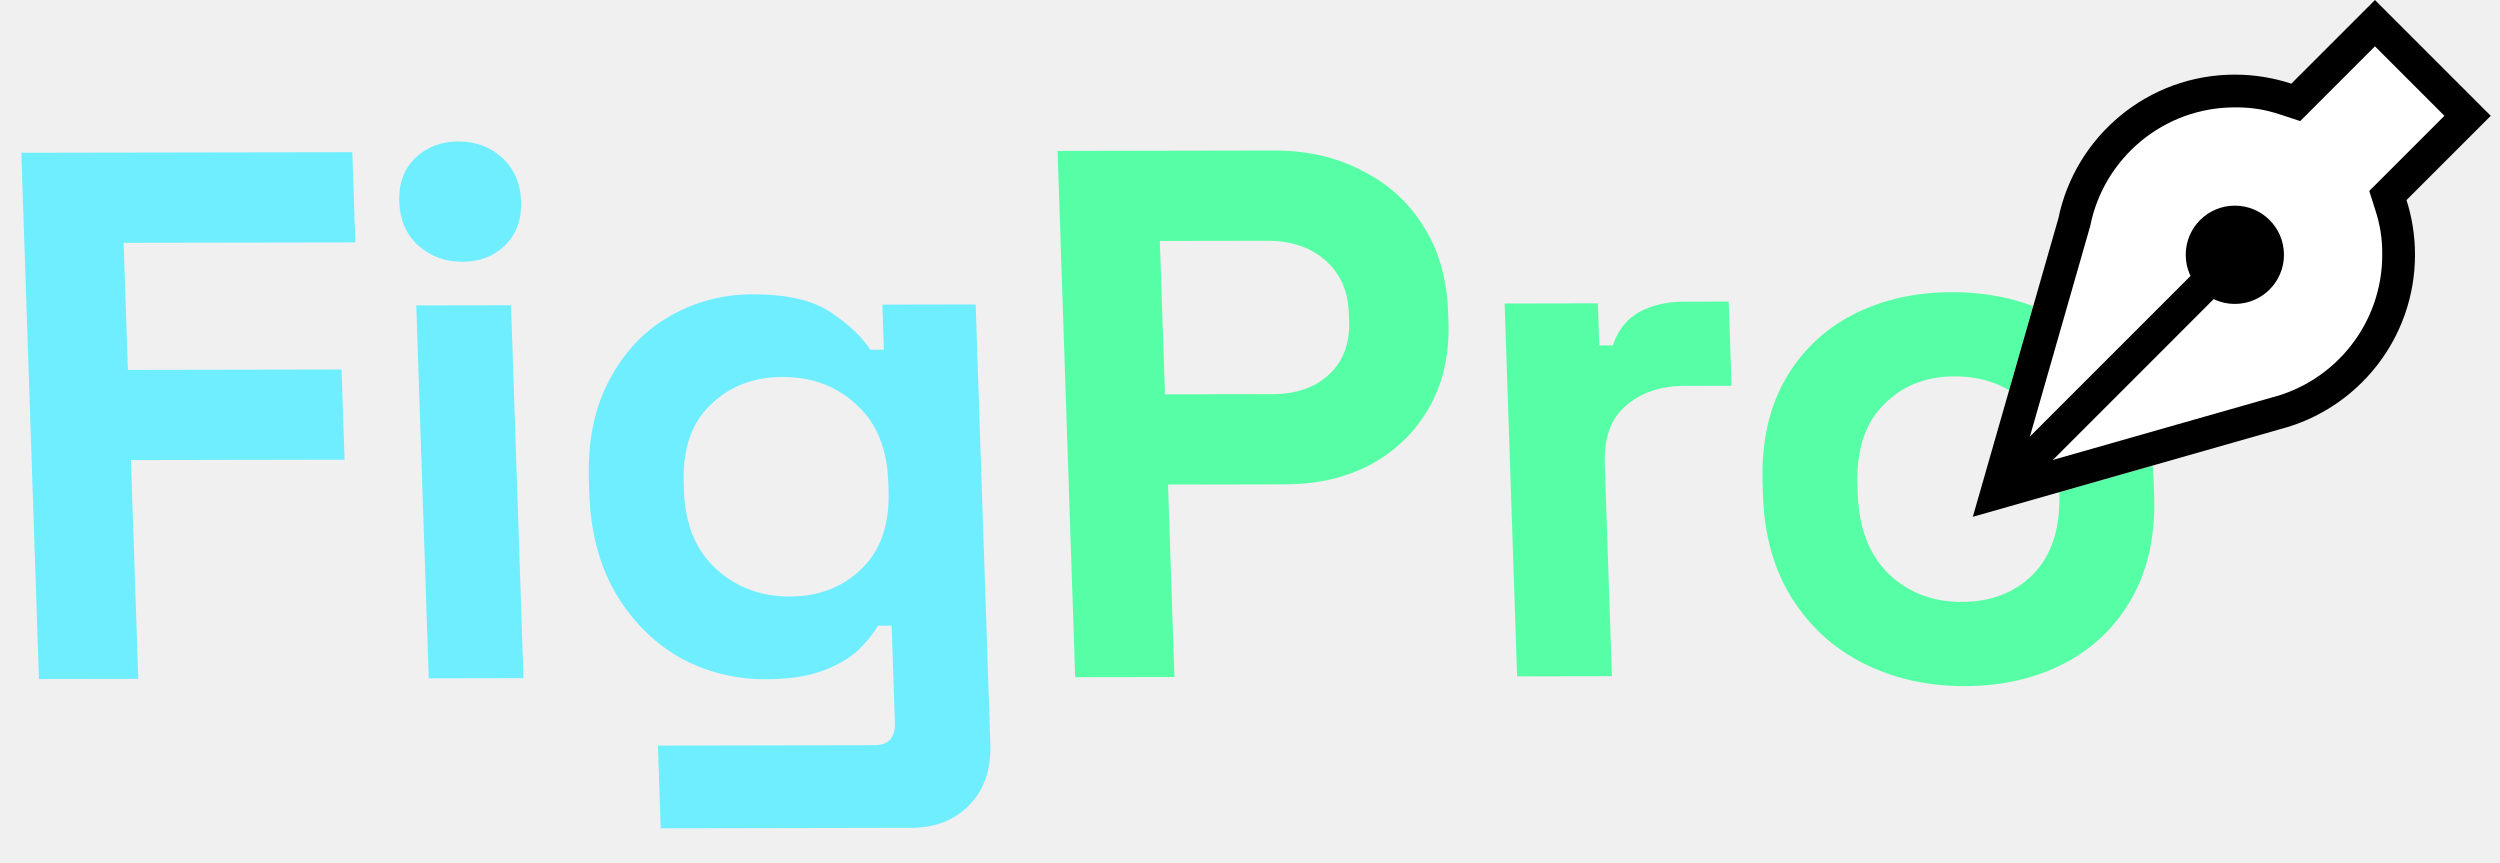
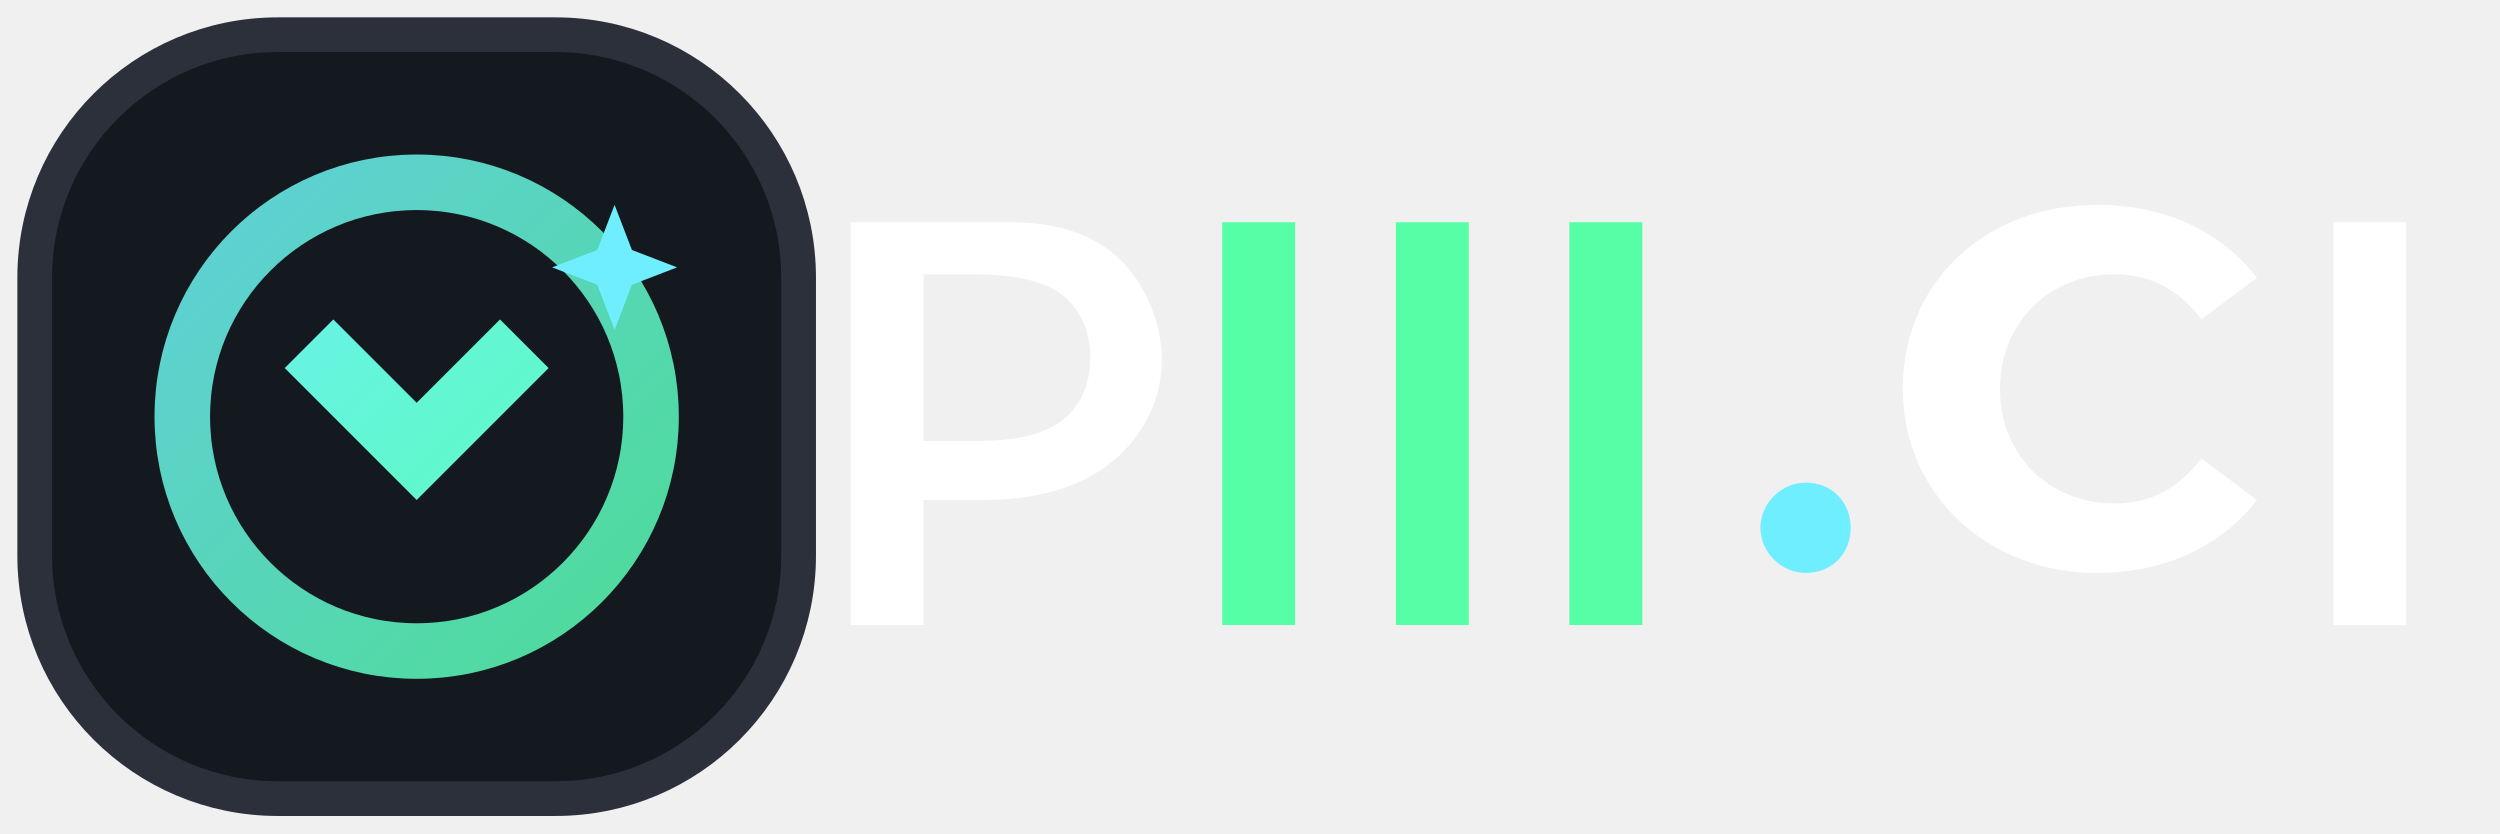
- <svg xmlns="http://www.w3.org/2000/svg" width="58" height="20" viewBox="0 0 58 20" fill="none">
-   <g clip-path="url(#clip0_1874_739)">
-     <path d="M0.904 15.754L0.495 3.544L8.174 3.531L8.244 5.624L2.869 5.633L2.967 8.581L7.924 8.572L7.994 10.665L3.038 10.674L3.208 15.75L0.904 15.754ZM9.947 15.738L9.657 7.086L11.856 7.082L12.146 15.734L9.947 15.738ZM10.723 6.073C10.327 6.073 9.985 5.946 9.698 5.691C9.422 5.436 9.276 5.099 9.262 4.68C9.248 4.261 9.371 3.924 9.63 3.668C9.901 3.411 10.234 3.283 10.629 3.282C11.036 3.281 11.378 3.409 11.654 3.664C11.93 3.919 12.075 4.256 12.09 4.675C12.104 5.093 11.981 5.431 11.722 5.687C11.463 5.944 11.13 6.072 10.723 6.073ZM13.671 11.44L13.662 11.161C13.631 10.254 13.786 9.48 14.125 8.84C14.464 8.188 14.924 7.693 15.506 7.355C16.1 7.005 16.751 6.829 17.461 6.828C18.252 6.827 18.856 6.965 19.272 7.244C19.689 7.522 19.995 7.812 20.192 8.114L20.506 8.114L20.471 7.067L22.635 7.063L22.976 17.249C22.996 17.842 22.837 18.314 22.5 18.663C22.163 19.024 21.704 19.205 21.122 19.206L15.328 19.217L15.264 17.298L20.29 17.289C20.616 17.288 20.773 17.114 20.761 16.765L20.686 14.515L20.371 14.515C20.261 14.702 20.105 14.894 19.902 15.092C19.699 15.278 19.425 15.436 19.08 15.564C18.735 15.693 18.295 15.758 17.76 15.758C17.05 15.76 16.387 15.592 15.771 15.256C15.166 14.908 14.672 14.415 14.29 13.776C13.908 13.126 13.701 12.347 13.671 11.44ZM18.324 13.839C18.999 13.838 19.556 13.621 19.995 13.19C20.435 12.759 20.641 12.154 20.615 11.375L20.609 11.201C20.583 10.41 20.336 9.806 19.868 9.388C19.411 8.959 18.84 8.744 18.153 8.746C17.479 8.747 16.922 8.963 16.482 9.394C16.043 9.813 15.836 10.418 15.862 11.209L15.868 11.384C15.894 12.163 16.142 12.767 16.61 13.196C17.078 13.626 17.649 13.84 18.324 13.839Z" fill="#6FEEFF" />
-     <path d="M24.944 15.711L24.535 3.501L29.561 3.492C30.329 3.491 31.009 3.647 31.601 3.96C32.204 4.261 32.678 4.69 33.023 5.248C33.379 5.805 33.57 6.468 33.596 7.235L33.604 7.48C33.629 8.235 33.477 8.899 33.147 9.469C32.828 10.028 32.377 10.464 31.795 10.78C31.223 11.083 30.565 11.235 29.82 11.237L27.098 11.242L27.247 15.707L24.944 15.711ZM27.028 9.148L29.523 9.144C30.07 9.143 30.507 8.991 30.834 8.688C31.162 8.385 31.317 7.972 31.299 7.449L31.293 7.274C31.276 6.751 31.093 6.339 30.745 6.037C30.398 5.735 29.951 5.585 29.404 5.586L26.908 5.59L27.028 9.148ZM35.197 15.692L34.907 7.041L37.071 7.037L37.104 8.014L37.418 8.013C37.534 7.664 37.735 7.408 38.02 7.245C38.318 7.082 38.664 7 39.059 6.999L40.106 6.997L40.172 8.95L39.09 8.952C38.532 8.953 38.077 9.105 37.727 9.408C37.376 9.7 37.21 10.153 37.231 10.77L37.396 15.688L35.197 15.692ZM45.587 15.918C44.726 15.92 43.947 15.746 43.249 15.399C42.551 15.051 41.993 14.546 41.575 13.884C41.157 13.222 40.933 12.426 40.901 11.496L40.892 11.217C40.861 10.287 41.032 9.49 41.405 8.826C41.779 8.163 42.303 7.656 42.977 7.306C43.652 6.956 44.42 6.78 45.281 6.778C46.142 6.777 46.922 6.95 47.62 7.298C48.318 7.645 48.876 8.15 49.294 8.812C49.711 9.474 49.936 10.27 49.967 11.201L49.976 11.48C50.008 12.41 49.836 13.207 49.463 13.87C49.09 14.534 48.566 15.04 47.891 15.391C47.216 15.741 46.448 15.916 45.587 15.918ZM45.522 13.964C46.197 13.963 46.748 13.747 47.176 13.316C47.603 12.873 47.803 12.245 47.776 11.431L47.77 11.257C47.742 10.443 47.501 9.821 47.044 9.392C46.599 8.951 46.033 8.731 45.346 8.732C44.672 8.733 44.121 8.955 43.693 9.398C43.266 9.829 43.065 10.451 43.093 11.265L43.099 11.44C43.126 12.254 43.368 12.881 43.825 13.322C44.281 13.752 44.847 13.966 45.522 13.964Z" fill="#56FFA6" />
-     <path d="M47.755 5.063C48.147 3.161 49.831 1.731 51.848 1.731C52.306 1.731 52.746 1.805 53.158 1.941L55.099 0L57.786 2.687L55.831 4.641C55.959 5.042 56.028 5.468 56.028 5.911C56.028 7.856 54.699 9.49 52.9 9.957L45.769 11.99L47.755 5.063Z" fill="white" />
-     <path d="M55.099 1.075L53.696 2.478L53.365 2.809L52.92 2.663C52.564 2.543 52.243 2.489 51.848 2.491C50.198 2.491 48.82 3.661 48.499 5.216L48.493 5.245L48.485 5.272L46.877 10.884L52.692 9.226L52.701 9.224L52.71 9.221C54.182 8.84 55.268 7.501 55.268 5.911C55.27 5.529 55.22 5.218 55.107 4.872L54.967 4.431L55.294 4.104L56.711 2.687L55.099 1.075ZM47.755 5.063C48.147 3.161 49.831 1.731 51.848 1.731C52.306 1.731 52.746 1.805 53.158 1.941L54.562 0.538L55.099 0L55.637 0.538L57.249 2.15L57.786 2.687L57.249 3.224L55.831 4.641C55.959 5.042 56.028 5.468 56.028 5.911C56.028 7.856 54.699 9.49 52.9 9.957L46.63 11.745L45.769 11.99L46.016 11.13L47.755 5.063Z" fill="black" />
-     <path d="M46.798 11.499L46.529 11.768L45.992 11.23L46.26 10.962L51.58 5.642L51.848 5.374L52.386 5.911L52.117 6.18L46.798 11.499Z" fill="black" />
-     <path d="M52.988 5.911C52.988 5.281 52.478 4.771 51.848 4.771C51.219 4.771 50.709 5.281 50.709 5.911C50.709 6.54 51.219 7.051 51.848 7.051C52.478 7.051 52.988 6.54 52.988 5.911Z" fill="black" />
-   </g>
+ <svg xmlns="http://www.w3.org/2000/svg" width="72" height="24" viewBox="0 0 72 24" fill="none" role="img" aria-label="FigPro optimize logo">
  <defs>
-     <clipPath id="clip0_1874_739">
-       <rect width="58" height="20" fill="white" />
-     </clipPath>
+     <linearGradient id="logoGlow" x1="4" y1="4" x2="20" y2="20" gradientUnits="userSpaceOnUse">
+       <stop stop-color="#6FEEFF" />
+       <stop offset="1" stop-color="#56FFA6" />
+     </linearGradient>
  </defs>
+   <rect x="1" y="1" width="22" height="22" rx="7" fill="#14181F" stroke="#2B303B" />
+   <circle cx="12" cy="12" r="6.75" stroke="url(#logoGlow)" stroke-width="1.6" opacity="0.85" />
+   <path d="M12 6.1V11.6L14.4 9.2L15.8 10.6L12 14.4L8.2 10.6L9.6 9.2L12 11.6V6.1Z" fill="url(#logoGlow)" />
+   <path d="M17.7 5.9L18.2 7.2L19.5 7.7L18.2 8.2L17.7 9.5L17.2 8.2L15.9 7.7L17.2 7.2L17.7 5.9Z" fill="#6FEEFF" />
+   <path d="M24.5 6.4H29.1C31 6.4 32.3 7.1 33 8.5C33.7 9.9 33.6 11.4 32.7 12.6C31.8 13.8 30.3 14.4 28.3 14.4H26.6V18H24.5V6.4ZM26.6 12.7H28.1C29.3 12.7 30.1 12.5 30.6 12.1C31.1 11.7 31.4 11.1 31.4 10.3C31.4 9.5 31.1 8.9 30.6 8.5C30.1 8.1 29.2 7.9 28.1 7.9H26.6V12.7Z" fill="#FFFFFF" />
+   <path d="M35.2 6.4H37.3V18H35.2V6.4ZM40.2 6.4H42.3V18H40.2V6.4ZM45.2 6.4H47.3V18H45.2V6.4Z" fill="#56FFA6" />
+   <path d="M50.7 15.2C50.7 14.5 51.3 13.9 52 13.9C52.8 13.9 53.3 14.5 53.3 15.2C53.3 15.9 52.8 16.5 52 16.5C51.3 16.5 50.7 15.9 50.7 15.2Z" fill="#6FEEFF" />
+   <path d="M54.8 11.2C54.8 8.1 57.2 5.9 60.4 5.9C62.4 5.9 64 6.7 65 8L63.4 9.2C62.8 8.4 62 7.9 60.9 7.9C59 7.9 57.6 9.3 57.6 11.2C57.6 13.1 59 14.5 60.9 14.5C62 14.5 62.8 14 63.4 13.2L65 14.4C64 15.7 62.4 16.5 60.4 16.5C57.2 16.5 54.8 14.2 54.8 11.2Z" fill="#FFFFFF" />
+   <path d="M67.2 6.4H69.3V18H67.2V6.4Z" fill="#FFFFFF" />
</svg>
